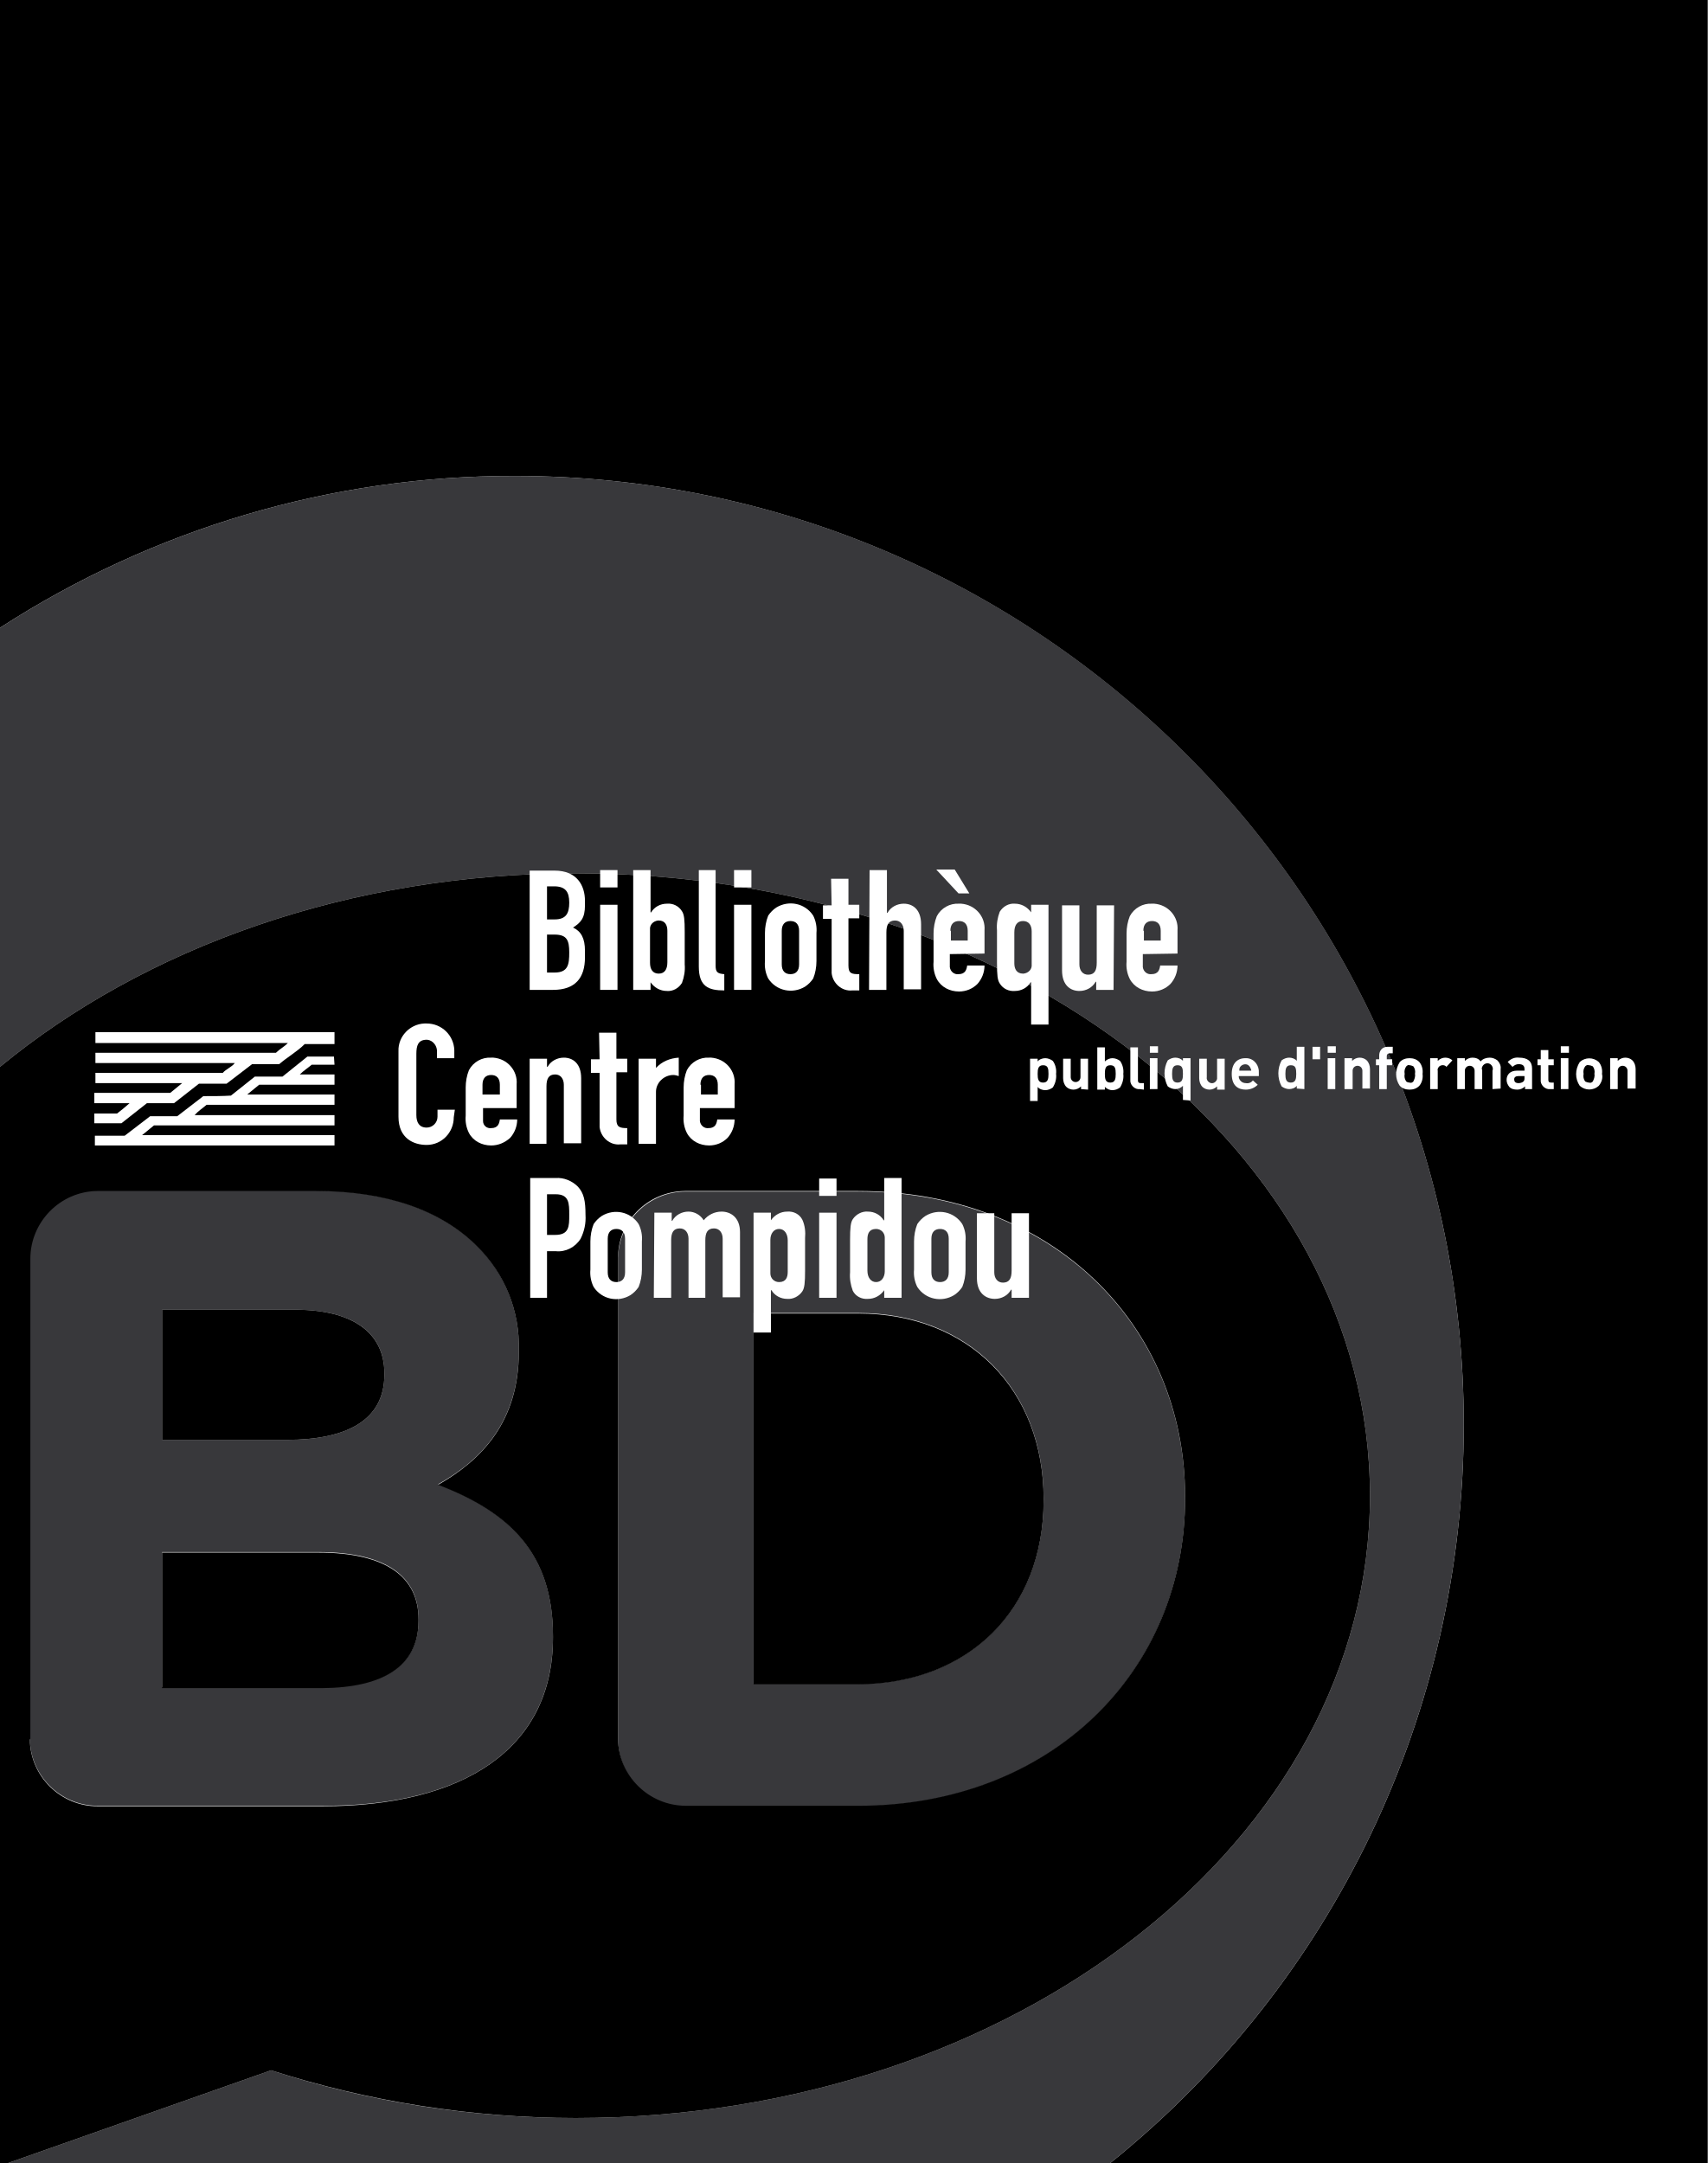
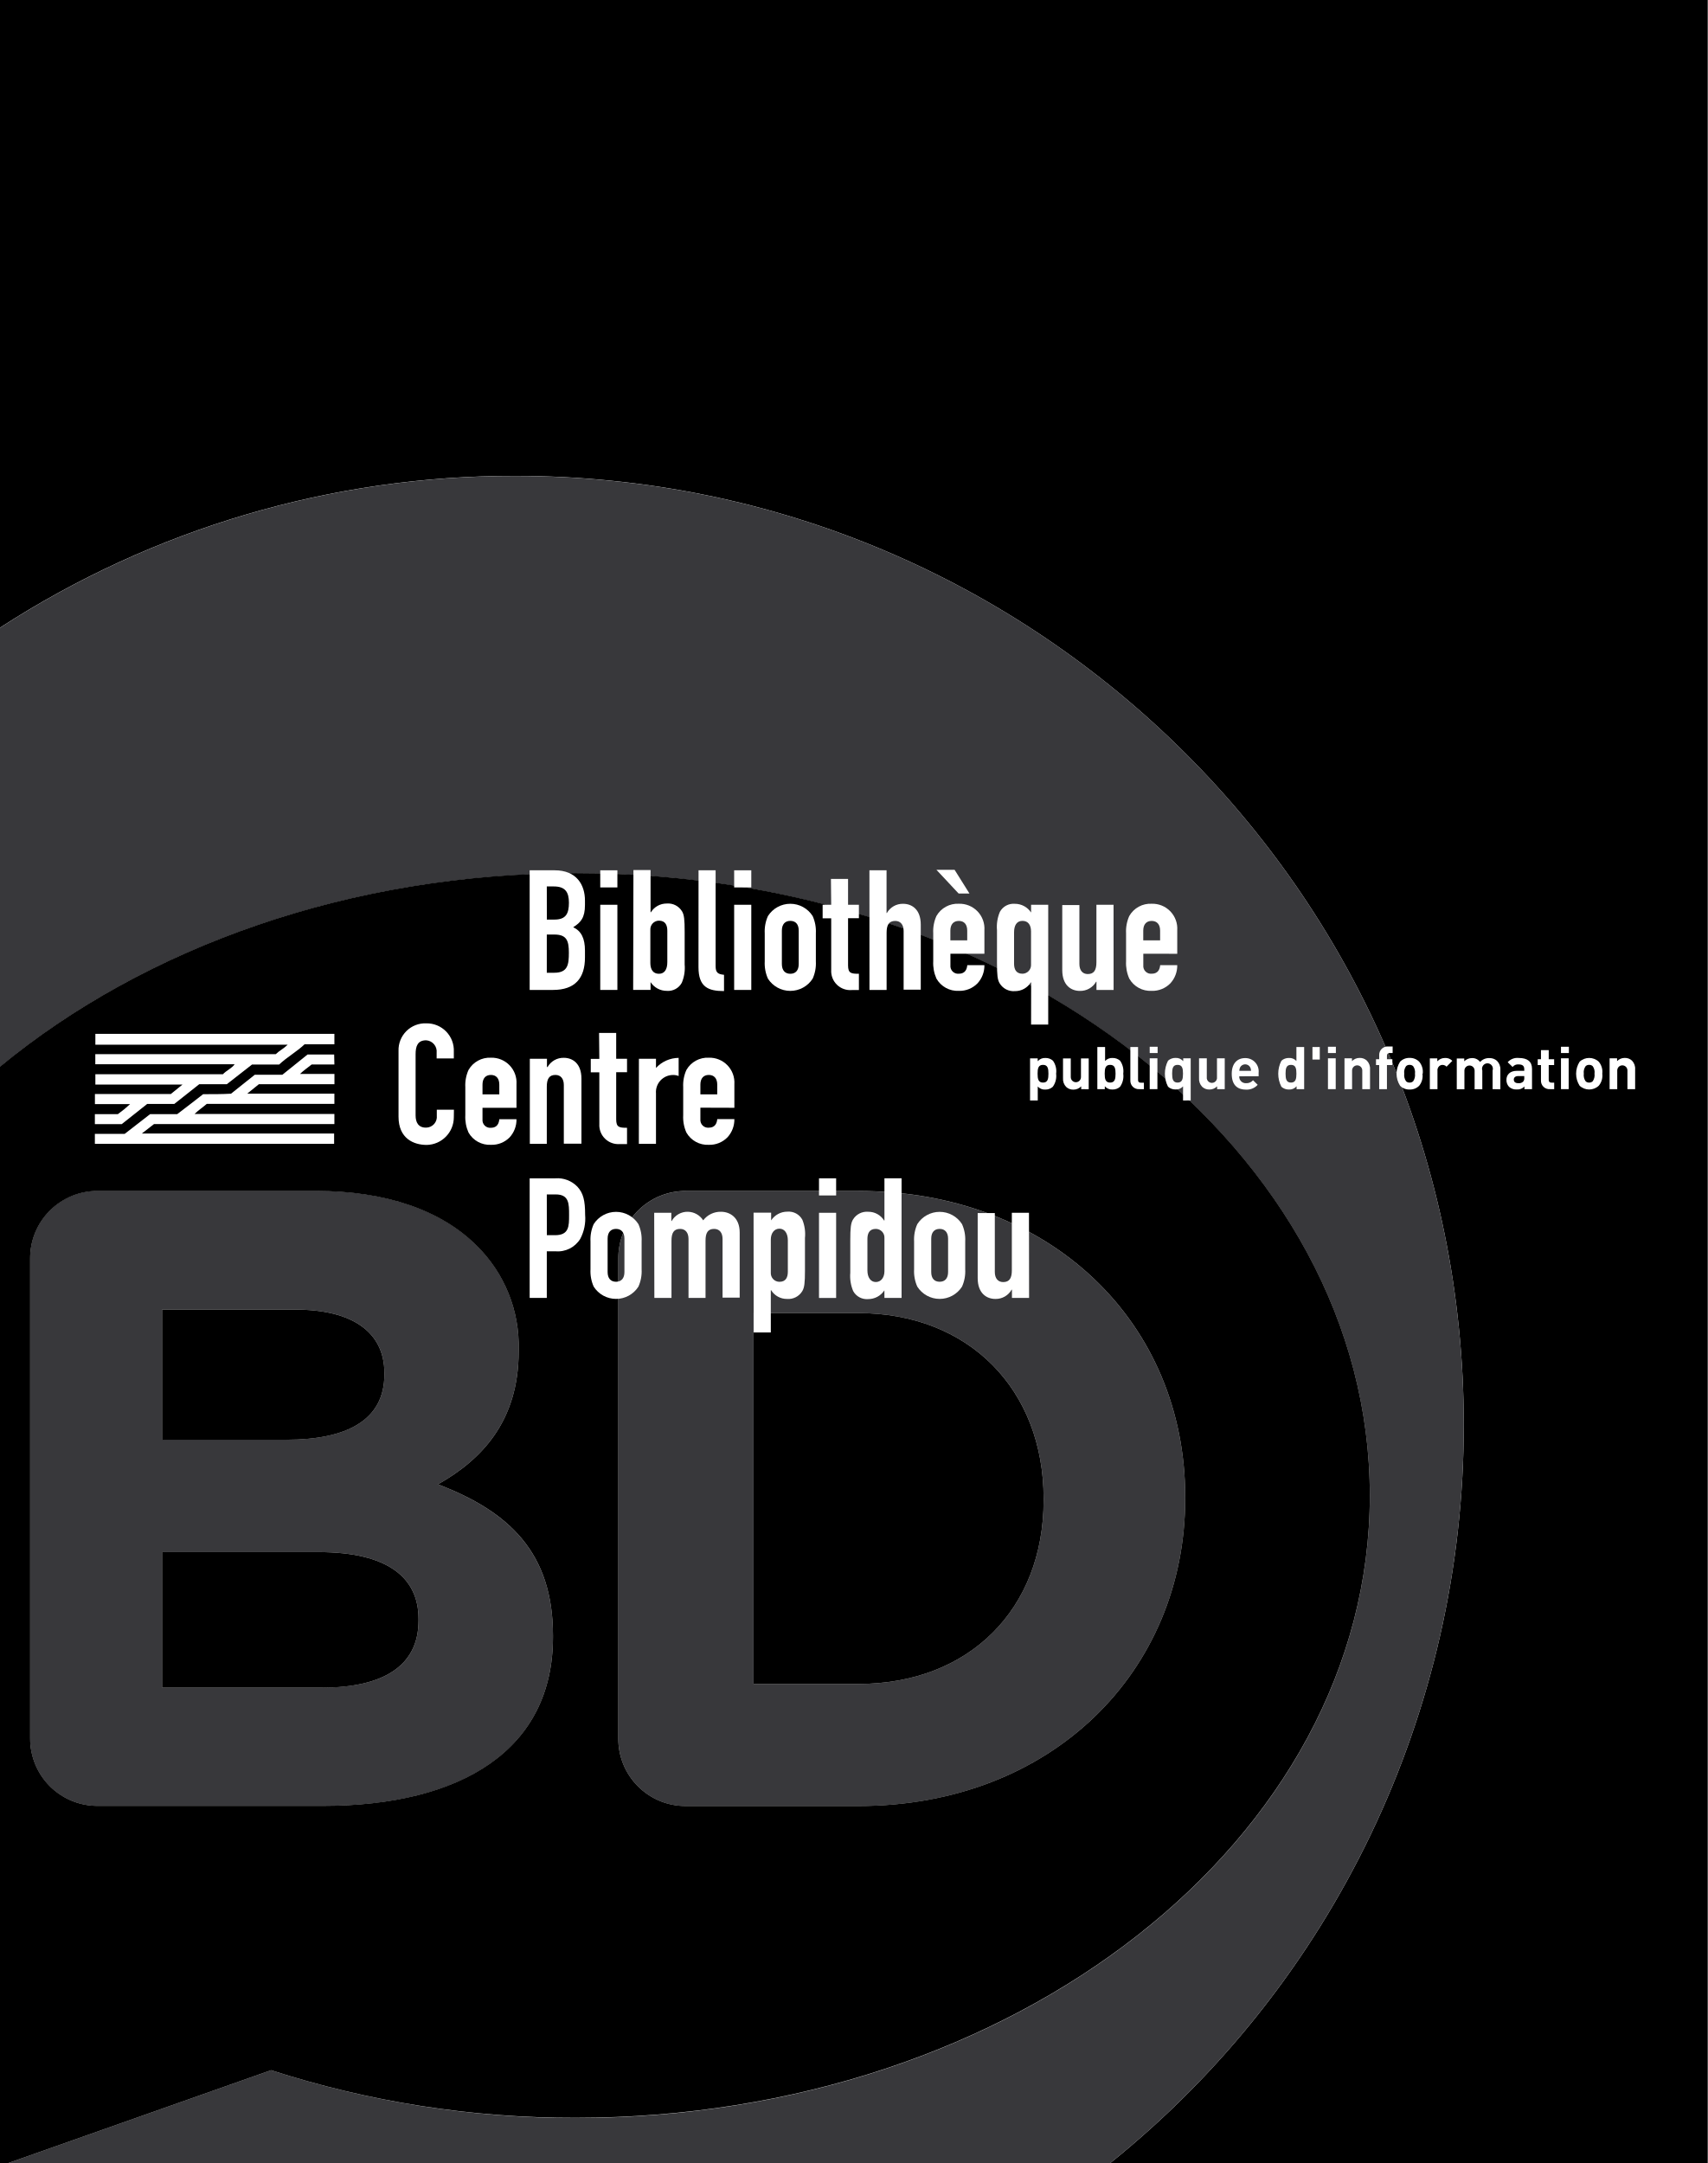
- <svg xmlns="http://www.w3.org/2000/svg" version="1.1" id="Calque_1" x="0px" y="0px" viewBox="0 0 315 399" style="enable-background:new 0 0 315 399;" xml:space="preserve">
-   <style type="text/css">
- 	.st0{fill:#38383B;}
- 	.st1{fill:#FFFFFF;}
- </style>
-   <g>
-     <path d="M0,0v115.8c28.3-18.3,61.3-28.1,95-28c96.6,0,175,78.4,175,175c0,52.9-23.9,103-65.2,136.2H315V0H0z" />
-     <path class="st0" d="M270,262.8c0-96.7-78.3-175-175-175c-33.7-0.1-66.7,9.7-95,28v81c26.7-22,64.4-35.7,106.2-35.7   c80.9,0,146.5,51.4,146.5,114.8s-65.6,114.8-146.5,114.8c-19.1,0-38-2.9-56.2-8.8L1.5,399h203.3C246.1,365.8,270,315.7,270,262.8z" />
-     <path class="st0" d="M126.5,333.2h31.8c35.6,0,60.3-24.8,60.3-56.7v-0.3c0-31.9-24.7-56.4-60.3-56.4h-31.8   c-6.8,0-12.4,5.5-12.5,12.3c0,0.1,0,0.1,0,0.2v88.5c0,6.8,5.5,12.4,12.3,12.5C126.4,333.2,126.5,333.2,126.5,333.2z M139,242.2   h19.3c20.4,0,34.2,14.1,34.2,34.2v0.3c0,20.1-13.8,33.9-34.2,33.9H139V242.2z" />
-     <path class="st0" d="M102,302v-0.3c0-15.2-8.1-22.9-21.2-27.9c8.1-4.5,14.9-11.7,14.9-24.5V249c0.2-7.2-2.6-14.2-7.8-19.3   c-6.5-6.5-16.7-10.1-29.6-10.1H18c-6.8-0.1-12.4,5.5-12.5,12.3c0,0.1,0,0.1,0,0.2v88.5c0,6.8,5.5,12.4,12.3,12.5c0.1,0,0.1,0,0.2,0   h41.5C85.2,333.2,102,322.8,102,302z M29.9,241.6h24.6c10.5,0,16.4,4.2,16.4,11.7v0.3c0,8.4-7,12-18,12h-23L29.9,241.6z    M29.9,286.3h28.8c12.8,0,18.5,4.7,18.5,12.3v0.3c0,8.4-6.6,12.3-17.7,12.3H29.9V286.3z" />
-     <path d="M77.2,299v-0.3c0-7.6-5.7-12.3-18.5-12.3H29.9v25h29.6C70.6,311.3,77.2,307.4,77.2,299z" />
-     <path d="M192.5,276.8v-0.3c0-20.1-13.8-34.2-34.2-34.2H139v68.4h19.3C178.7,310.6,192.5,296.9,192.5,276.8z" />
-     <path d="M70.9,253.6v-0.3c0-7.4-5.8-11.7-16.4-11.7H29.9v24h23C63.9,265.6,70.9,262,70.9,253.6z" />
-     <path d="M106.2,390.7c80.9,0,146.5-51.4,146.5-114.8s-65.6-114.8-146.5-114.8c-41.8,0-79.5,13.7-106.2,35.7V399h1.5L50,381.9   C68.1,387.7,87.1,390.7,106.2,390.7z M114,232.2c-0.1-6.8,5.4-12.4,12.3-12.5c0.1,0,0.1,0,0.2,0h31.8c35.6,0,60.3,24.5,60.3,56.4   v0.3c0,31.9-24.7,56.7-60.3,56.7h-31.8c-6.8,0-12.4-5.5-12.5-12.3c0-0.1,0-0.1,0-0.2L114,232.2z M5.6,320.7v-88.5   c0-6.8,5.5-12.4,12.3-12.5c0.1,0,0.1,0,0.2,0h40.2c13,0,23.1,3.6,29.6,10.1c5.2,5.1,8,12,7.8,19.3v0.3c0,12.8-6.8,19.9-14.9,24.5   c13.1,5,21.2,12.6,21.2,27.9v0.3c0,20.7-16.8,31.1-42.5,31.1H18c-6.8,0-12.4-5.5-12.5-12.3C5.6,320.8,5.6,320.7,5.6,320.7z" />
-     <path class="st1" d="M61.7,192.6h-5.5c-1.4,1.4-3.2,2.4-4.7,3.7h-5l-4.7,3.6h-5.1l-4.6,3.6h-5l-4.7,3.7h-5v-1.8h4.2   c0.8-0.6,1.5-1.2,2.3-1.9h-6.5v-1.9h14l2.2-1.8H17.6v-1.9h23.5c0.6-0.7,1.7-1.1,2.2-1.8H17.6v-1.9h33.3c0.7-0.7,1.4-1,2.2-1.8H17.6   v-2h44.1V192.6z" />
-     <path class="st1" d="M61.7,196.4h-4.2c-0.7,0.6-1.5,1.1-2.2,1.8h6.4v1.9H47.8l-2.2,1.8h16.1v1.9H38.1c-0.8,0.7-1.5,1.1-2.2,1.9   h25.8v1.9H28.4l-2.2,1.8h35.5v1.9H17.5v-1.8H23l4.7-3.6h5c1.7-1.3,3.1-2.4,4.8-3.7c1.7,0,3.6,0,5.1-0.1l4.4-3.5h5.1l4.6-3.7h4.9   L61.7,196.4z" />
+ <svg xmlns="http://www.w3.org/2000/svg" viewBox="0 0 315 399">
+   <defs>
+     <style>.cls-1{fill:#38383b;}.cls-2{fill:#fff;}</style>
+   </defs>
+   <g id="Calque_1" data-name="Calque 1">
+     <path d="M0,0V115.78a174.23,174.23,0,0,1,95-28c96.63,0,175,78.36,175,175A174.62,174.62,0,0,1,204.81,399H315V0Z" />
+     <path class="cls-1" d="M270,262.8c0-96.66-78.33-175-175-175a174.23,174.23,0,0,0-95,28v81c26.69-22,64.39-35.7,106.17-35.7,80.92,0,146.5,51.39,146.5,114.8s-65.58,114.8-146.5,114.8A181.17,181.17,0,0,1,50,381.88L1.54,399H204.81A174.62,174.62,0,0,0,270,262.8Z" />
+     <path class="cls-1" d="M126.53,333.16h31.78c35.64,0,60.31-24.81,60.31-56.72v-.33c0-31.93-24.66-56.41-60.31-56.41H126.53a12.39,12.39,0,0,0-12.48,12.49v88.49A12.39,12.39,0,0,0,126.53,333.16ZM139,242.22h19.3c20.41,0,34.2,14.1,34.2,34.22v.31c0,20.1-13.79,33.88-34.2,33.88H139Z" />
+     <path class="cls-1" d="M102,302v-.33c0-15.23-8.09-22.85-21.22-27.86,8.09-4.55,14.89-11.69,14.89-24.49V249a25.94,25.94,0,0,0-7.77-19.28c-6.49-6.48-16.67-10.06-29.62-10.06H18.05a12.4,12.4,0,0,0-12.5,12.49v88.49a12.4,12.4,0,0,0,12.5,12.49H59.53C85.16,333.16,102,322.78,102,302ZM29.9,241.58H54.54c10.51,0,16.36,4.21,16.36,11.66v.33c0,8.43-7,12-18,12h-23Zm0,44.73H58.74c12.79,0,18.46,4.71,18.46,12.32v.32c0,8.44-6.64,12.34-17.68,12.34H29.9Z" />
+     <path d="M77.2,298.95v-.32c0-7.61-5.67-12.32-18.46-12.32H29.9v25H59.53C70.56,311.28,77.2,307.39,77.2,298.95Z" />
+     <path d="M192.5,276.75v-.31c0-20.11-13.79-34.22-34.2-34.22H139v68.41h19.3C178.72,310.63,192.5,296.85,192.5,276.75Z" />
+     <path d="M70.9,253.57v-.33c0-7.45-5.85-11.66-16.36-11.66H29.9v24h23C63.91,265.57,70.9,262,70.9,253.57Z" />
+     <path d="M106.17,390.66c80.92,0,146.5-51.38,146.5-114.8s-65.58-114.8-146.5-114.8c-41.79,0-79.48,13.71-106.17,35.7V399H1.54L50,381.88A181.17,181.17,0,0,0,106.17,390.66Zm7.88-158.48a12.39,12.39,0,0,1,12.48-12.49h31.78c35.64,0,60.31,24.48,60.31,56.41v.33c0,31.91-24.66,56.72-60.31,56.72H126.53a12.39,12.39,0,0,1-12.48-12.49ZM5.56,320.67V232.18a12.4,12.4,0,0,1,12.5-12.49H58.27c12.95,0,23.13,3.58,29.62,10.06A25.94,25.94,0,0,1,95.67,249v.32c0,12.8-6.8,19.94-14.89,24.49,13.14,5,21.22,12.63,21.22,27.86V302c0,20.74-16.84,31.12-42.47,31.12H18.05A12.4,12.4,0,0,1,5.56,320.67Z" />
+     <path class="cls-2" d="M61.68,192.64h-5.5c-1.44,1.36-3.25,2.37-4.69,3.73h-5L41.84,200H36.75l-4.6,3.64h-5l-4.69,3.72H17.5v-1.84h4.24A22.83,22.83,0,0,0,24,203.67l-6.49,0v-1.86h14l2.16-1.75H17.59v-1.9H41.12c.59-.66,1.71-1.14,2.16-1.84l-25.7,0v-1.86H50.86c.68-.66,1.44-1,2.21-1.75H17.59v-2H61.68Z" />
+     <path class="cls-2" d="M61.68,196.36H57.49c-.72.57-1.53,1.14-2.16,1.75l6.36,0V200H47.75l-2.16,1.75H61.68v1.88H38.14c-.81.7-1.49,1.12-2.25,1.86H61.68v1.86H28.41l-2.25,1.75H61.63V211H17.5v-1.84H23l4.69-3.64h5c1.71-1.31,3.11-2.37,4.78-3.68,1.71,0,3.56,0,5.14-.09L47,198.25l5.09,0,4.64-3.73h4.91Z" />
  </g>
-   <g id="Calque_5">
-     <path class="st1" d="M83.7,206.1c0,2.8-2.2,5.1-5,5.1c-2.4,0-5.2-1.2-5.2-5.2v-12.1c-0.1-2.7,2.1-5,4.8-5.1c0.1,0,0.2,0,0.4,0   c2.8,0,5,2.2,5.1,4.9c0,0.1,0,0.2,0,0.3v1.2h-3.2v-1.1c0.1-1.1-0.7-2.2-1.8-2.3c0,0-0.1,0-0.1,0c-1.6,0-1.9,1.1-1.9,2.6v11.3   c0,1.3,0.5,2.3,1.9,2.3c1.1,0,2-0.9,2-2c0-0.1,0-0.2,0-0.2v-1.1h3.2L83.7,206.1z" />
-     <path class="st1" d="M89,200.1c0-1.2,0.6-1.8,1.6-1.8s1.6,0.6,1.6,1.8v1.8H89V200.1z M95.3,204.4V200c0.2-2.5-1.7-4.7-4.3-4.9   c-0.1,0-0.3,0-0.4,0c-1.7-0.1-3.3,0.8-4.1,2.3c-0.4,1-0.6,2.1-0.6,3.2v5.2c-0.1,1.1,0.1,2.2,0.6,3.2c0.8,1.5,2.4,2.3,4.1,2.3   c1.3,0,2.5-0.5,3.5-1.4c0.8-0.9,1.3-2.1,1.3-3.4h-3.2c-0.1,0.7-0.3,1.6-1.6,1.6c-0.8,0.1-1.5-0.5-1.5-1.3c0-0.1,0-0.2,0-0.3v-2.1   H95.3z" />
-     <path class="st1" d="M97.7,195.3h3.2v1.5h0.1c0.6-1.1,1.8-1.7,3-1.7c1.6,0,3.2,1,3.2,3.8v12H104v-10.8c0-1.1-0.6-1.9-1.6-1.9   c-1.2,0-1.6,0.8-1.6,2.2V211h-3.1V195.3z" />
-     <path class="st1" d="M110.5,190.5h3.2v4.8h2v2.5h-2v8.7c0,1.4,0.6,1.6,2,1.6v3h-1.3c-1.9,0.2-3.6-1.3-3.8-3.2c0-0.2,0-0.3,0-0.5   v-9.5H109v-2.5h1.6L110.5,190.5z" />
-     <path class="st1" d="M117.8,195.3h3.2v1.7c1.1-1.2,2.6-1.8,4.2-1.9v3.4c-0.3-0.1-0.7-0.2-1-0.2c-1.7,0-3.2,1.4-3.2,3.1   c0,0.1,0,0.2,0,0.3v9.3h-3.2L117.8,195.3z" />
-     <path class="st1" d="M129.2,200.1c0-1.2,0.6-1.8,1.6-1.8s1.6,0.6,1.6,1.8v1.8h-3.1V200.1z M135.5,204.4V200   c0.2-2.5-1.7-4.7-4.3-4.9c-0.1,0-0.3,0-0.4,0c-1.7-0.1-3.3,0.8-4.1,2.3c-0.4,1-0.6,2.1-0.6,3.2v5.2c-0.1,1.1,0.1,2.2,0.6,3.2   c0.8,1.5,2.4,2.3,4.1,2.3c1.3,0,2.5-0.5,3.4-1.4c0.8-0.9,1.3-2.1,1.3-3.4h-3.2c-0.1,0.7-0.3,1.6-1.6,1.6c-0.8,0.1-1.5-0.5-1.6-1.3   c0-0.1,0-0.2,0-0.3v-2.1L135.5,204.4z" />
-     <path class="st1" d="M100.9,220.3h1.6c2.5,0,2.5,1.7,2.5,3.8s0,3.7-2.6,3.7h-1.5L100.9,220.3z M97.7,239.4h3.2v-8.6h1.6   c1.8,0.2,3.6-0.7,4.6-2.3c0.7-1.4,1-2.9,0.9-4.4c0-2.6-0.3-4-1.4-5.2c-1.1-1.1-2.6-1.7-4.1-1.6h-4.7V239.4z" />
-     <path class="st1" d="M112.1,228.5c0-1.2,0.6-1.8,1.6-1.8s1.6,0.6,1.6,1.8v6.2c0,1.2-0.6,1.8-1.6,1.8s-1.6-0.6-1.6-1.8V228.5z    M108.9,234.2c-0.1,1.1,0.1,2.2,0.6,3.2c1.5,2.3,4.5,2.9,6.8,1.5c0.6-0.4,1.1-0.9,1.5-1.5c0.4-1,0.6-2.1,0.6-3.2V229   c0.1-1.1-0.1-2.2-0.6-3.2c-1.5-2.3-4.5-2.9-6.8-1.5c-0.6,0.4-1.1,0.9-1.5,1.5c-0.4,1-0.6,2.1-0.6,3.2V234.2z" />
-     <path class="st1" d="M120.7,223.7h3.2v1.5h0.1c0.6-1.1,1.8-1.7,3-1.7c1.1,0,2.2,0.6,2.8,1.6c0.8-1,2-1.6,3.3-1.6   c1.6,0,3.4,1,3.4,3.8v12h-3.2v-10.8c0-1.1-0.6-1.9-1.6-1.9c-1.2,0-1.6,0.8-1.6,2.2v10.6H127v-10.9c0-1.1-0.6-1.9-1.6-1.9   c-1.2,0-1.6,0.8-1.6,2.2v10.6h-3.2L120.7,223.7z" />
-     <path class="st1" d="M145.3,234.6c0,1-0.3,1.9-1.6,1.9c-0.9,0-1.6-0.7-1.6-1.6c0,0,0-0.1,0-0.1v-6.1c0-1.1,0.6-2,1.6-2   s1.6,0.9,1.6,2.1V234.6z M139,245.8h3.2V238h0.1c0.6,1,1.7,1.6,2.9,1.6c1.1,0.1,2.2-0.5,2.8-1.4c0.4-0.6,0.5-1.6,0.5-3.8v-6   c0.1-1.1,0-2.3-0.5-3.4c-0.5-1-1.6-1.6-2.8-1.5c-1.2,0-2.3,0.6-3,1.6v-1.4H139L139,245.8z" />
-     <path class="st1" d="M151.1,223.7h3.2v15.7h-3.2V223.7z M151.1,217.4h3.2v3.2h-3.2V217.4z" />
-     <path class="st1" d="M160,228.6c0-1,0.3-1.9,1.6-1.9c0.9,0,1.6,0.7,1.6,1.6c0,0,0,0.1,0,0.1v6.1c0,1.1-0.6,2-1.6,2   s-1.6-0.9-1.6-2.1V228.6z M163.1,239.4h3.2v-22.1h-3.2v7.8h-0.1c-0.6-1-1.7-1.6-2.9-1.6c-1.1-0.1-2.2,0.5-2.8,1.4   c-0.4,0.6-0.5,1.6-0.5,3.8v6c-0.1,1.2,0.1,2.3,0.5,3.4c0.5,1,1.6,1.6,2.8,1.5c1.2,0,2.3-0.6,3-1.6L163.1,239.4z" />
-     <path class="st1" d="M171.8,228.5c0-1.2,0.6-1.8,1.6-1.8s1.6,0.6,1.6,1.8v6.2c0,1.2-0.6,1.8-1.6,1.8s-1.6-0.6-1.6-1.8V228.5z    M168.6,234.2c-0.1,1.1,0.1,2.2,0.6,3.2c1.5,2.3,4.5,2.9,6.8,1.5c0.6-0.4,1.1-0.9,1.5-1.5c0.4-1,0.6-2.1,0.6-3.2V229   c0.1-1.1-0.1-2.2-0.6-3.2c-1.5-2.3-4.5-2.9-6.8-1.5c-0.6,0.4-1.1,0.9-1.5,1.5c-0.4,1-0.6,2.1-0.6,3.2V234.2z" />
-     <path class="st1" d="M189.8,239.4h-3.2v-1.5h-0.1c-0.6,1.1-1.8,1.7-3,1.7c-1.6,0-3.3-1-3.3-3.8v-12h3.2v10.9c0,1.1,0.6,1.9,1.6,1.9   c1.2,0,1.6-0.8,1.6-2.2v-10.6h3.2L189.8,239.4z" />
-     <path class="st1" d="M100.9,172.4h1.4c2.3,0,2.7,1.1,2.7,3.3s-0.2,3.7-2.7,3.7h-1.4V172.4z M97.7,182.6h4.3c4.1,0,5.9-2.2,5.9-6   v-1.2c0-2.3-0.7-3.6-2.2-4.3c1.4-0.9,2.2-1.7,2.2-4.1v-0.8c0-2.9-1.5-5.6-5.6-5.6h-4.6V182.6z M100.9,163.5h1.3c2.1,0,2.8,1,2.8,3   s-0.6,3.1-2.7,3.1h-1.4L100.9,163.5z" />
-     <path class="st1" d="M110.7,166.9h3.2v15.7h-3.2V166.9z M110.7,160.5h3.2v3.2h-3.2V160.5z" />
-     <path class="st1" d="M123.1,177.5c0,1.3-0.5,2.1-1.6,2.1s-1.6-0.8-1.6-2v-6.1c-0.1-0.9,0.6-1.6,1.5-1.7c0,0,0.1,0,0.1,0   c1.2,0,1.6,0.9,1.6,1.9V177.5z M116.8,182.6h3.2v-1.4c0.7,1,1.8,1.6,3,1.6c1.1,0.1,2.2-0.5,2.8-1.5c0.4-1.1,0.6-2.2,0.5-3.4v-6   c0-2.3-0.1-3.2-0.5-3.8c-0.6-1-1.7-1.5-2.8-1.4c-1.2,0-2.3,0.6-2.9,1.6H120v-7.8h-3.2L116.8,182.6z" />
-     <path class="st1" d="M128.9,160.5h3.1v17.6c0,1.2,0.3,1.5,1.6,1.6v3c-2.9,0-4.7-0.7-4.7-4.4L128.9,160.5z" />
-     <path class="st1" d="M135.4,166.9h3.2v15.7h-3.2V166.9z M135.4,160.5h3.2v3.2h-3.2V160.5z" />
-     <path class="st1" d="M144.2,171.7c0-1.2,0.6-1.8,1.6-1.8s1.6,0.6,1.6,1.8v6.2c0,1.2-0.6,1.8-1.6,1.8s-1.6-0.6-1.6-1.8V171.7z    M141.1,177.3c-0.1,1.1,0.1,2.2,0.6,3.2c1.5,2.3,4.5,2.9,6.8,1.5c0.6-0.4,1.1-0.9,1.5-1.5c0.4-1,0.6-2.1,0.6-3.2v-5.2   c0.1-1.1-0.1-2.2-0.6-3.2c-1.5-2.3-4.5-2.9-6.8-1.5c-0.6,0.4-1.1,0.9-1.5,1.5c-0.4,1-0.6,2.1-0.6,3.2V177.3z" />
-     <path class="st1" d="M153.3,162.1h3.2v4.8h2v2.5h-2v8.7c0,1.5,0.6,1.6,2,1.6v3h-1.3c-1.9,0.2-3.6-1.3-3.8-3.2c0-0.2,0-0.3,0-0.5   v-9.5h-1.6v-2.5h1.6L153.3,162.1z" />
-     <path class="st1" d="M160.4,160.5h3.2v7.9h0.1c0.6-1.1,1.8-1.7,3-1.7c1.6,0,3.2,1,3.2,3.8v12h-3.2v-10.8c0-1.1-0.6-1.9-1.6-1.9   c-1.2,0-1.6,0.8-1.6,2.2v10.6h-3.2L160.4,160.5z" />
-     <path class="st1" d="M175.3,171.7c0-1.2,0.6-1.8,1.6-1.8s1.6,0.6,1.6,1.8v1.8h-3.1V171.7z M176.1,160.4h-3.4l4.1,4.4h2L176.1,160.4   z M181.6,175.9v-4.3c0.2-2.5-1.7-4.7-4.3-4.9c-0.1,0-0.3,0-0.4,0c-1.7-0.1-3.3,0.8-4.1,2.3c-0.4,1-0.6,2.1-0.6,3.2v5.2   c-0.1,1.1,0.1,2.2,0.6,3.2c0.8,1.5,2.4,2.3,4.1,2.3c1.3,0,2.5-0.5,3.4-1.4c0.8-0.9,1.3-2.1,1.3-3.4h-3.2c-0.1,0.7-0.3,1.6-1.6,1.6   c-0.8,0.1-1.5-0.5-1.6-1.3c0-0.1,0-0.2,0-0.3v-2.1L181.6,175.9z" />
-     <path class="st1" d="M187.1,172c0-1.3,0.5-2.1,1.6-2.1s1.6,0.8,1.6,1.9v6.1c0.1,0.9-0.6,1.6-1.5,1.7c0,0-0.1,0-0.1,0   c-1.2,0-1.6-0.9-1.6-1.9V172z M190.2,189h3.2v-22.1h-3.2v1.4c-0.7-1-1.8-1.6-3-1.6c-1.1-0.1-2.2,0.5-2.8,1.5   c-0.4,1.1-0.6,2.2-0.5,3.4v6c0,2.3,0.1,3.2,0.5,3.8c0.6,1,1.7,1.5,2.8,1.4c1.2,0,2.3-0.6,2.9-1.6h0.1L190.2,189z" />
-     <path class="st1" d="M205.4,182.6h-3.2v-1.5h-0.1c-0.6,1.1-1.8,1.7-3,1.7c-1.6,0-3.2-1-3.2-3.8v-12h3.2v10.9c0,1.1,0.6,1.9,1.6,1.9   c1.2,0,1.6-0.8,1.6-2.2v-10.6h3.2L205.4,182.6z" />
-     <path class="st1" d="M210.9,171.7c0-1.2,0.6-1.8,1.6-1.8s1.6,0.6,1.6,1.8v1.8h-3.1V171.7z M217.2,175.9v-4.3   c0.2-2.5-1.7-4.7-4.3-4.9c-0.1,0-0.3,0-0.4,0c-1.7-0.1-3.3,0.8-4.1,2.3c-0.4,1-0.6,2.1-0.6,3.2v5.2c-0.1,1.1,0.1,2.2,0.6,3.2   c0.8,1.5,2.4,2.3,4.1,2.3c1.3,0,2.5-0.5,3.4-1.4c0.8-0.9,1.3-2.1,1.3-3.4H214c-0.1,0.7-0.3,1.6-1.6,1.6c-0.8,0.1-1.5-0.5-1.6-1.3   c0-0.1,0-0.2,0-0.3v-2.1L217.2,175.9z" />
-     <path class="st1" d="M193.4,198.1c0,0.9-0.1,1.6-1,1.6s-1-0.7-1-1.6s0.1-1.6,1-1.6S193.4,197.1,193.4,198.1z M194.8,198.1   c0.1-0.8-0.1-1.7-0.6-2.4c-0.4-0.3-0.9-0.5-1.4-0.5c-0.5,0-1.1,0.2-1.4,0.6v-0.5H190v7.8h1.4v-2.6c0.3,0.4,0.9,0.6,1.4,0.6   c0.5,0,1-0.2,1.4-0.5C194.7,199.8,194.9,198.9,194.8,198.1z" />
-     <path class="st1" d="M199.4,200.9v-0.5c-0.4,0.4-0.9,0.6-1.4,0.6c-0.5,0-1-0.2-1.3-0.5c-0.4-0.4-0.6-1-0.6-1.6v-3.6h1.4v3.4   c0,0.5,0.4,0.9,0.9,0.9s0.9-0.4,0.9-0.9v-3.4h1.4v5.7L199.4,200.9z" />
-     <path class="st1" d="M205.8,198.1c0,0.9-0.1,1.6-1,1.6s-1-0.7-1-1.6s0.1-1.6,1-1.6S205.8,197.1,205.8,198.1z M207.2,198.1   c0.1-0.8-0.1-1.7-0.6-2.4c-0.4-0.3-0.9-0.5-1.4-0.5c-0.5,0-1,0.2-1.4,0.6v-2.6h-1.4v7.8h1.4v-0.5c0.4,0.4,0.9,0.6,1.4,0.6   c0.5,0,1-0.2,1.4-0.5C207.1,199.8,207.3,198.9,207.2,198.1z" />
-     <path class="st1" d="M210.2,200.9c-0.8,0.1-1.6-0.6-1.7-1.4c0-0.1,0-0.1,0-0.2v-6.1h1.4v6.1c0,0.3,0.1,0.5,0.5,0.5h0.6v1.2   L210.2,200.9z" />
-     <path class="st1" d="M212.1,194.2v-1.2h1.5v1.2H212.1z M212.1,200.9v-5.7h1.4v5.7H212.1z" />
-     <path class="st1" d="M218.2,198.1c0,0.9-0.1,1.6-1,1.6s-1-0.7-1-1.6s0.1-1.6,1-1.6S218.2,197.1,218.2,198.1z M219.6,203v-7.8h-1.4   v0.5c-0.3-0.4-0.9-0.6-1.4-0.6c-0.5,0-1,0.2-1.4,0.5c-0.8,1.5-0.8,3.3,0,4.8c0.4,0.3,0.9,0.5,1.4,0.5c0.5,0,1-0.2,1.4-0.6v2.6   L219.6,203z" />
-     <path class="st1" d="M224.5,200.9v-0.5c-0.4,0.4-0.9,0.6-1.4,0.6c-0.5,0-1-0.2-1.3-0.5c-0.4-0.4-0.6-1-0.6-1.6v-3.6h1.4v3.4   c-0.1,0.5,0.3,1,0.8,1.1c0.5,0.1,1-0.3,1.1-0.8c0-0.1,0-0.2,0-0.3v-3.4h1.4v5.7H224.5z" />
-     <path class="st1" d="M230.8,197.5h-2.2c0-0.2,0-0.4,0.1-0.6c0.3-0.5,0.9-0.7,1.4-0.5c0.2,0.1,0.4,0.3,0.5,0.5   C230.7,197.1,230.8,197.3,230.8,197.5z M232.2,198.5v-0.6c0.1-1.3-0.8-2.6-2.2-2.7c-0.1,0-0.2,0-0.3,0c-1.5,0-2.5,1-2.5,2.9   c0,2.3,1.3,2.9,2.6,2.9c0.8,0,1.6-0.3,2.2-0.9l-0.9-0.8c-0.3,0.4-0.8,0.6-1.3,0.5c-0.7,0-1.2-0.5-1.3-1.1c0-0.1,0-0.1,0-0.2   L232.2,198.5z" />
-     <path class="st1" d="M239.1,198.1c0,0.9-0.1,1.6-1,1.6s-1-0.7-1-1.6s0.1-1.6,1-1.6S239.1,197.1,239.1,198.1z M240.6,200.9v-7.8   h-1.4v2.6c-0.3-0.4-0.9-0.6-1.4-0.6c-0.5,0-1,0.2-1.4,0.5c-0.8,1.5-0.8,3.3,0,4.8c0.4,0.3,0.9,0.5,1.4,0.5c0.5,0,1.1-0.2,1.4-0.6   v0.5L240.6,200.9z" />
-     <path class="st1" d="M242.1,195.4v-2.3h1.4v2.3H242.1z" />
-     <path class="st1" d="M244.9,194.2v-1.2h1.5v1.2H244.9z M244.9,200.9v-5.7h1.4v5.7H244.9z" />
-     <path class="st1" d="M251.3,200.9v-3.4c0-0.5-0.4-0.9-0.9-0.9s-0.9,0.4-0.9,0.9l0,0v3.4H248v-5.7h1.4v0.5c0.4-0.4,0.9-0.6,1.4-0.6   c0.5,0,1,0.2,1.3,0.5c0.4,0.4,0.6,1,0.6,1.6v3.6H251.3z" />
-     <path class="st1" d="M255.8,196.5v4.4h-1.4v-4.4h-0.6v-1.1h0.6v-0.7c0-0.9,0.6-1.6,1.5-1.6c0.1,0,0.1,0,0.2,0h0.8v1.2h-0.6   c-0.3,0-0.5,0.2-0.5,0.5v0.6h1v1.1H255.8z" />
-     <path class="st1" d="M261,198.1c0.1,0.5-0.1,1-0.3,1.4c-0.2,0.2-0.4,0.3-0.7,0.2c-0.2,0-0.5-0.1-0.6-0.2c-0.3-0.4-0.4-0.9-0.3-1.4   c-0.1-0.5,0-1,0.3-1.4c0.2-0.2,0.4-0.3,0.6-0.2c0.2,0,0.5,0.1,0.7,0.2C261,197.1,261.1,197.6,261,198.1z M262.4,198.1   c0.1-0.8-0.1-1.6-0.6-2.2c-0.5-0.5-1.1-0.7-1.8-0.7c-0.7,0-1.3,0.2-1.8,0.7c-0.9,1.4-0.9,3.1,0,4.4c0.5,0.5,1.1,0.7,1.8,0.7   c0.7,0,1.3-0.2,1.8-0.7C262.3,199.7,262.5,198.9,262.4,198.1L262.4,198.1z" />
-     <path class="st1" d="M266.8,196.8c-0.3-0.4-0.9-0.4-1.3-0.1c-0.2,0.2-0.4,0.5-0.3,0.8v3.4h-1.4v-5.7h1.4v0.5   c0.4-0.4,0.9-0.6,1.4-0.6c0.5,0,1,0.2,1.3,0.5L266.8,196.8z" />
-     <path class="st1" d="M275.3,200.9v-3.4c0.2-0.5-0.1-1.1-0.6-1.3c-0.5-0.2-1.1,0.1-1.3,0.6c-0.1,0.2-0.1,0.4,0,0.6v3.5H272v-3.4   c0-0.5-0.4-0.9-0.9-0.9s-0.9,0.4-0.9,0.9l0,0v3.4h-1.4v-5.7h1.4v0.5c0.4-0.4,0.9-0.6,1.4-0.6c0.6,0,1.2,0.2,1.5,0.7   c0.4-0.5,1.1-0.7,1.7-0.7c0.5,0,1,0.2,1.4,0.5c0.4,0.4,0.7,1,0.6,1.6v3.6L275.3,200.9z" />
-     <path class="st1" d="M281.2,198.8c0,0.3,0,0.5-0.2,0.7c-0.2,0.2-0.6,0.3-0.9,0.3c-0.6,0-0.8-0.3-0.8-0.7s0.3-0.6,0.8-0.6h1.1V198.8   z M282.6,200.9v-3.8c0-1.3-0.8-2-2.4-2c-0.8-0.1-1.5,0.2-2.1,0.8l0.9,0.9c0.3-0.3,0.7-0.5,1.1-0.5c0.8,0,1.1,0.3,1.1,0.9v0.3h-1.4   c-1.3,0-1.9,0.8-1.9,1.7c0,0.5,0.2,0.9,0.5,1.3c0.4,0.4,0.9,0.5,1.5,0.5c0.5,0,1-0.2,1.4-0.6v0.5L282.6,200.9z" />
-     <path class="st1" d="M285.9,200.9c-0.8,0.1-1.6-0.6-1.7-1.4c0-0.1,0-0.1,0-0.2v-2.8h-0.6v-1.1h0.6v-1.7h1.4v1.7h1v1.1h-1v2.7   c0,0.3,0.1,0.5,0.5,0.5h0.5v1.2L285.9,200.9z" />
-     <path class="st1" d="M287.9,194.2v-1.2h1.5v1.2H287.9z M287.9,200.9v-5.7h1.4v5.7H287.9z" />
-     <path class="st1" d="M294.1,198.1c0.1,0.5-0.1,1-0.3,1.4c-0.2,0.2-0.4,0.3-0.7,0.2c-0.2,0-0.5-0.1-0.7-0.2   c-0.3-0.4-0.4-0.9-0.3-1.4c-0.1-0.5,0-1,0.3-1.4c0.2-0.2,0.4-0.3,0.7-0.2c0.2,0,0.5,0.1,0.7,0.2   C294.1,197.1,294.2,197.6,294.1,198.1z M295.5,198.1c0.1-0.8-0.1-1.6-0.6-2.2c-1-0.9-2.5-0.9-3.5,0c-0.9,1.4-0.9,3.1,0,4.4   c1,0.9,2.5,0.9,3.5,0C295.4,199.7,295.7,198.9,295.5,198.1z" />
-     <path class="st1" d="M300.2,200.9v-3.4c0-0.5-0.4-0.9-0.9-0.9s-0.9,0.4-0.9,0.9l0,0v3.4h-1.4v-5.7h1.4v0.5c0.4-0.4,0.9-0.6,1.4-0.6   c0.5,0,1,0.2,1.3,0.5c0.4,0.4,0.6,1,0.6,1.6v3.6H300.2z" />
+   <g id="Calque_5" data-name="Calque 5">
+     <path class="cls-2" d="M83.71,206.09a5.1,5.1,0,0,1-5,5.11c-2.41,0-5.2-1.18-5.2-5.21V193.85a4.93,4.93,0,0,1,5.13-5.08A5,5,0,0,1,83.71,194v1.24H80.54v-1.05a2.07,2.07,0,0,0-1.94-2.29c-1.57,0-1.94,1.09-1.94,2.57v11.28c0,1.27.49,2.26,1.91,2.26a2,2,0,0,0,2-2.23v-1.08h3.16Z" />
+     <path class="cls-2" d="M89,200.08c0-1.17.59-1.79,1.55-1.79s1.55.62,1.55,1.79v1.79H89Zm6.27,4.27V200a4.59,4.59,0,0,0-4.72-4.89,4.51,4.51,0,0,0-4.13,2.26,6.89,6.89,0,0,0-.59,3.18v5.17a7,7,0,0,0,.59,3.2,4.5,4.5,0,0,0,4.13,2.26A4.61,4.61,0,0,0,94,209.81a4.83,4.83,0,0,0,1.27-3.35H92.1c-.06.68-.34,1.58-1.55,1.58A1.42,1.42,0,0,1,89,206.49v-2.14Z" />
+     <path class="cls-2" d="M97.73,195.31h3.16v1.52H101a3.35,3.35,0,0,1,3-1.7c1.58,0,3.25,1,3.25,3.84v12H104V200.15c0-1.15-.56-1.86-1.55-1.86-1.18,0-1.59.77-1.59,2.17V211H97.73Z" />
+     <path class="cls-2" d="M110.5,190.54h3.16v4.77h2v2.48h-2v8.7c0,1.45.56,1.55,2,1.55v3h-1.3a3.51,3.51,0,0,1-3.81-3.69v-9.54h-1.58v-2.48h1.58Z" />
+     <path class="cls-2" d="M117.85,195.31H121V197a5.77,5.77,0,0,1,4.18-1.86v3.35a2.51,2.51,0,0,0-1-.19A3.15,3.15,0,0,0,121,201.7V211h-3.16Z" />
+     <path class="cls-2" d="M129.19,200.08c0-1.17.59-1.79,1.55-1.79s1.56.62,1.56,1.79v1.79h-3.11Zm6.27,4.27V200a4.59,4.59,0,0,0-4.72-4.89,4.5,4.5,0,0,0-4.13,2.26,6.87,6.87,0,0,0-.59,3.18v5.17a6.93,6.93,0,0,0,.59,3.2,4.5,4.5,0,0,0,4.13,2.26,4.61,4.61,0,0,0,3.45-1.39,4.83,4.83,0,0,0,1.27-3.35H132.3c-.06.68-.34,1.58-1.56,1.58a1.42,1.42,0,0,1-1.55-1.55v-2.14Z" />
+     <path class="cls-2" d="M100.86,220.33h1.64c2.47,0,2.47,1.71,2.47,3.79s0,3.73-2.59,3.73h-1.51ZM97.7,239.42h3.16v-8.6h1.6a4.86,4.86,0,0,0,4.57-2.29,8,8,0,0,0,.9-4.44c0-2.64-.34-4-1.42-5.18a5.12,5.12,0,0,0-4.08-1.55H97.7Z" />
+     <path class="cls-2" d="M112.08,228.49c0-1.18.59-1.8,1.55-1.8s1.55.62,1.55,1.8v6.16c0,1.18-.59,1.79-1.55,1.79s-1.55-.62-1.55-1.79Zm-3.16,5.66a6.92,6.92,0,0,0,.59,3.19,4.89,4.89,0,0,0,8.25,0,6.92,6.92,0,0,0,.59-3.19V229a6.91,6.91,0,0,0-.59-3.19,4.89,4.89,0,0,0-8.25,0,6.91,6.91,0,0,0-.59,3.19Z" />
+     <path class="cls-2" d="M120.67,223.72h3.16v1.52h.06a3.35,3.35,0,0,1,3-1.71,3.44,3.44,0,0,1,2.82,1.58,4,4,0,0,1,3.29-1.58c1.58,0,3.44,1,3.44,3.84v12h-3.16V228.55c0-1.15-.56-1.86-1.56-1.86-1.18,0-1.58.77-1.58,2.17v10.56H127V228.55c0-1.15-.56-1.86-1.55-1.86-1.18,0-1.59.77-1.59,2.17v10.56h-3.16Z" />
+     <path class="cls-2" d="M145.32,234.59c0,1-.34,1.86-1.55,1.86a1.6,1.6,0,0,1-1.59-1.7v-6.1c0-1.15.62-2,1.59-2s1.55.87,1.55,2.14Zm-6.3,11.2h3.16V238h.06a3.4,3.4,0,0,0,2.92,1.61,3,3,0,0,0,2.82-1.43c.4-.65.5-1.55.5-3.81v-6A7.11,7.11,0,0,0,148,225a2.87,2.87,0,0,0-2.76-1.49,3.57,3.57,0,0,0-3,1.61v-1.42H139Z" />
+     <path class="cls-2" d="M151.07,223.72h3.16v15.71h-3.16Zm0-6.36h3.16v3.16h-3.16Z" />
+     <path class="cls-2" d="M160,228.55c0-1,.34-1.86,1.55-1.86a1.6,1.6,0,0,1,1.59,1.7v6.1c0,1.15-.62,2-1.59,2s-1.55-.87-1.55-2.14Zm3.14,10.87h3.16V217.35h-3.16v7.79h-.06a3.41,3.41,0,0,0-2.92-1.61,3,3,0,0,0-2.82,1.43c-.4.65-.5,1.55-.5,3.81v6a7.13,7.13,0,0,0,.53,3.38,2.87,2.87,0,0,0,2.76,1.49,3.57,3.57,0,0,0,3-1.61Z" />
+     <path class="cls-2" d="M171.77,228.49c0-1.18.59-1.8,1.55-1.8s1.56.62,1.56,1.8v6.16c0,1.18-.59,1.79-1.56,1.79s-1.55-.62-1.55-1.79Zm-3.16,5.66a6.92,6.92,0,0,0,.59,3.19,4.89,4.89,0,0,0,8.25,0,6.91,6.91,0,0,0,.59-3.19V229a6.9,6.9,0,0,0-.59-3.19,4.89,4.89,0,0,0-8.25,0,6.91,6.91,0,0,0-.59,3.19Z" />
+     <path class="cls-2" d="M189.82,239.42h-3.16V237.9h-.06a3.35,3.35,0,0,1-3,1.71c-1.58,0-3.26-1-3.26-3.84v-12h3.16v10.87c0,1.15.56,1.86,1.55,1.86,1.18,0,1.59-.77,1.59-2.17V223.72h3.16Z" />
+     <path class="cls-2" d="M100.86,172.39h1.39c2.28,0,2.68,1.14,2.68,3.34s-.18,3.71-2.71,3.71h-1.36ZM97.7,182.61H102c4.08,0,5.9-2.17,5.9-6v-1.24c0-2.29-.68-3.62-2.17-4.33,1.39-.87,2.17-1.74,2.17-4.1v-.81c0-2.89-1.52-5.59-5.6-5.59H97.7Zm3.16-19.09h1.3c2.07,0,2.78,1,2.78,3s-.55,3.11-2.65,3.11h-1.42Z" />
+     <path class="cls-2" d="M110.72,166.9h3.16v15.71h-3.16Zm0-6.36h3.16v3.16h-3.16Z" />
+     <path class="cls-2" d="M123.09,177.49c0,1.27-.47,2.14-1.55,2.14s-1.58-.8-1.58-2v-6.1a1.6,1.6,0,0,1,1.58-1.7c1.21,0,1.55.87,1.55,1.86Zm-6.3,5.11H120v-1.43a3.56,3.56,0,0,0,3,1.61,2.87,2.87,0,0,0,2.76-1.49,7.1,7.1,0,0,0,.53-3.38v-6c0-2.26-.09-3.16-.49-3.81a3,3,0,0,0-2.82-1.43,3.4,3.4,0,0,0-2.92,1.61H120v-7.79h-3.16Z" />
+     <path class="cls-2" d="M128.85,160.54H132v17.64c0,1.18.34,1.52,1.55,1.64v3c-2.91,0-4.71-.74-4.71-4.4Z" />
+     <path class="cls-2" d="M135.42,166.9h3.16v15.71h-3.16Zm0-6.36h3.16v3.16h-3.16Z" />
+     <path class="cls-2" d="M144.22,171.67c0-1.18.59-1.8,1.56-1.8s1.55.62,1.55,1.8v6.16c0,1.18-.59,1.8-1.55,1.8s-1.56-.62-1.56-1.8Zm-3.16,5.67a6.92,6.92,0,0,0,.59,3.19,4.9,4.9,0,0,0,8.25,0,6.92,6.92,0,0,0,.59-3.19v-5.17a6.91,6.91,0,0,0-.59-3.19,4.89,4.89,0,0,0-8.25,0,6.91,6.91,0,0,0-.59,3.19Z" />
+     <path class="cls-2" d="M153.27,162.13h3.16v4.77h2v2.48h-2v8.7c0,1.46.56,1.55,2,1.55v3h-1.3a3.51,3.51,0,0,1-3.81-3.69v-9.54h-1.58V166.9h1.58Z" />
+     <path class="cls-2" d="M160.37,160.54h3.16v7.88h.06a3.35,3.35,0,0,1,3-1.7c1.58,0,3.25,1,3.25,3.84v12h-3.16V171.74c0-1.15-.56-1.86-1.55-1.86-1.18,0-1.59.77-1.59,2.17v10.56h-3.16Z" />
+     <path class="cls-2" d="M175.3,171.67c0-1.17.59-1.79,1.56-1.79s1.55.62,1.55,1.79v1.79H175.3Zm.78-11.22h-3.35l4.09,4.37h2Zm5.5,15.48V171.6a4.59,4.59,0,0,0-4.72-4.89,4.5,4.5,0,0,0-4.13,2.26,6.88,6.88,0,0,0-.59,3.18v5.17a7,7,0,0,0,.59,3.2,4.5,4.5,0,0,0,4.13,2.26,4.62,4.62,0,0,0,3.45-1.39,4.84,4.84,0,0,0,1.27-3.35h-3.16c-.06.68-.34,1.58-1.55,1.58a1.42,1.42,0,0,1-1.56-1.55v-2.14Z" />
+     <path class="cls-2" d="M187.05,172c0-1.27.47-2.13,1.55-2.13s1.58.8,1.58,1.95v6.1a1.6,1.6,0,0,1-1.58,1.7c-1.21,0-1.55-.87-1.55-1.86Zm3.14,17h3.16V166.9h-3.16v1.43a3.57,3.57,0,0,0-3-1.61,2.87,2.87,0,0,0-2.76,1.49,7.1,7.1,0,0,0-.53,3.38v6c0,2.26.09,3.16.5,3.81a3,3,0,0,0,2.82,1.43,3.4,3.4,0,0,0,2.92-1.61h.06Z" />
+     <path class="cls-2" d="M205.41,182.61h-3.16v-1.52h-.06a3.36,3.36,0,0,1-3,1.7c-1.58,0-3.25-1-3.25-3.84v-12h3.16v10.87c0,1.15.56,1.86,1.55,1.86,1.18,0,1.59-.78,1.59-2.17V166.9h3.16Z" />
+     <path class="cls-2" d="M210.88,171.67c0-1.17.59-1.79,1.55-1.79s1.56.62,1.56,1.79v1.79h-3.11Zm6.27,4.27V171.6a4.59,4.59,0,0,0-4.72-4.89,4.5,4.5,0,0,0-4.13,2.26,6.88,6.88,0,0,0-.59,3.18v5.17a7,7,0,0,0,.59,3.2,4.5,4.5,0,0,0,4.13,2.26,4.62,4.62,0,0,0,3.45-1.39,4.83,4.83,0,0,0,1.27-3.35H214c-.06.68-.34,1.58-1.56,1.58a1.42,1.42,0,0,1-1.55-1.55v-2.14Z" />
+     <path class="cls-2" d="M193.39,198.06c0,.93-.11,1.64-1,1.64s-1-.71-1-1.64.11-1.63,1-1.63S193.39,197.13,193.39,198.06Zm1.42,0a3.36,3.36,0,0,0-.58-2.39,2,2,0,0,0-1.39-.51,1.75,1.75,0,0,0-1.43.6v-.53H190V203h1.42v-2.58a1.7,1.7,0,0,0,1.38.57,2,2,0,0,0,1.39-.51A3.39,3.39,0,0,0,194.81,198.06Z" />
+     <path class="cls-2" d="M199.43,200.91v-.52A1.93,1.93,0,0,1,198,201a1.86,1.86,0,0,1-1.34-.5,2.1,2.1,0,0,1-.58-1.62v-3.64h1.43v3.45a.94.94,0,1,0,1.88,0v-3.45h1.43v5.69Z" />
+     <path class="cls-2" d="M205.77,198.06c0,.93-.11,1.64-1,1.64s-1-.71-1-1.64.11-1.63,1-1.63S205.77,197.13,205.77,198.06Zm1.42,0a3.36,3.36,0,0,0-.58-2.39,2,2,0,0,0-1.39-.51,1.7,1.7,0,0,0-1.38.56v-2.58h-1.43v7.77h1.38v-.53a1.73,1.73,0,0,0,1.42.6,2,2,0,0,0,1.39-.51A3.39,3.39,0,0,0,207.19,198.06Z" />
+     <path class="cls-2" d="M210.16,200.91a1.54,1.54,0,0,1-1.66-1.62v-6.15h1.42v6.07c0,.34.14.51.5.51H211v1.2Z" />
+     <path class="cls-2" d="M212.07,194.25v-1.16h1.46v1.16Zm0,6.66v-5.69h1.42v5.69Z" />
+     <path class="cls-2" d="M218.21,198.06c0,.93-.12,1.64-1,1.64s-1-.71-1-1.64.11-1.63,1-1.63S218.21,197.13,218.21,198.06Zm1.42,4.93v-7.77h-1.38v.53a1.71,1.71,0,0,0-1.4-.6,2,2,0,0,0-1.4.51,5.25,5.25,0,0,0,0,4.8,2,2,0,0,0,1.39.51,1.7,1.7,0,0,0,1.38-.57V203Z" />
+     <path class="cls-2" d="M224.5,200.91v-.52a1.93,1.93,0,0,1-1.41.59,1.86,1.86,0,0,1-1.34-.5,2.1,2.1,0,0,1-.58-1.62v-3.64h1.43v3.45a.95.95,0,1,0,1.88,0v-3.45h1.43v5.69Z" />
+     <path class="cls-2" d="M230.76,197.53H228.6a1.57,1.57,0,0,1,.13-.61,1.06,1.06,0,0,1,1.9,0A1.53,1.53,0,0,1,230.76,197.53Zm1.4,1v-.64a2.45,2.45,0,0,0-2.48-2.71c-1.47,0-2.48,1-2.48,2.9,0,2.31,1.29,2.92,2.63,2.92a2.72,2.72,0,0,0,2.16-.89l-.86-.84a1.57,1.57,0,0,1-1.29.54,1.18,1.18,0,0,1-1.25-1.27Z" />
+     <path class="cls-2" d="M239.13,198.06c0,.93-.12,1.64-1,1.64s-1-.71-1-1.64.11-1.63,1-1.63S239.13,197.13,239.13,198.06Zm1.43,2.85v-7.77h-1.43v2.58a1.7,1.7,0,0,0-1.38-.56,2,2,0,0,0-1.39.51,5.25,5.25,0,0,0,0,4.8,2,2,0,0,0,1.4.51,1.7,1.7,0,0,0,1.4-.6v.53Z" />
+     <path class="cls-2" d="M242.09,195.45v-2.31h1.35v2.31Z" />
+     <path class="cls-2" d="M244.95,194.25v-1.16h1.46v1.16Zm0,6.66v-5.69h1.43v5.69Z" />
+     <path class="cls-2" d="M251.28,200.91v-3.45a.94.94,0,1,0-1.88,0v3.45H248v-5.69h1.38v.52a1.93,1.93,0,0,1,1.41-.59,1.85,1.85,0,0,1,1.34.5,2.1,2.1,0,0,1,.58,1.62v3.64Z" />
+     <path class="cls-2" d="M255.83,196.47v4.44H254.4v-4.44h-.59v-1.08h.59v-.72a1.55,1.55,0,0,1,1.67-1.63h.81v1.2h-.56c-.34,0-.49.19-.49.52v.63h1v1.08Z" />
+     <path class="cls-2" d="M261,198.06a2,2,0,0,1-.33,1.39.9.9,0,0,1-.67.25.87.87,0,0,1-.65-.25,2,2,0,0,1-.33-1.39,1.93,1.93,0,0,1,.33-1.38.87.87,0,0,1,.65-.25.9.9,0,0,1,.67.25A1.94,1.94,0,0,1,261,198.06Zm1.43,0a2.87,2.87,0,0,0-.65-2.21,2.37,2.37,0,0,0-1.77-.7,2.35,2.35,0,0,0-1.76.7,4.11,4.11,0,0,0,0,4.43,2.34,2.34,0,0,0,1.76.7,2.36,2.36,0,0,0,1.77-.7A2.88,2.88,0,0,0,262.38,198.06Z" />
+     <path class="cls-2" d="M266.82,196.77a.95.95,0,0,0-1.67.71v3.44h-1.41v-5.69h1.38v.54a1.93,1.93,0,0,1,1.43-.61,1.72,1.72,0,0,1,1.34.53Z" />
+     <path class="cls-2" d="M275.32,200.91v-3.45a1,1,0,1,0-1.9,0v3.48H272v-3.45a.94.94,0,1,0-1.88,0v3.45h-1.41v-5.69h1.38v.52a2,2,0,0,1,1.41-.59,1.77,1.77,0,0,1,1.51.72,2.19,2.19,0,0,1,1.71-.72,2,2,0,0,1,1.4.5,2.13,2.13,0,0,1,.63,1.62v3.64Z" />
+     <path class="cls-2" d="M281.16,198.81a.94.94,0,0,1-.21.72,1.13,1.13,0,0,1-.9.28c-.56,0-.82-.26-.82-.66s.29-.65.8-.65h1.13Zm1.43,2.11v-3.76c0-1.33-.84-2-2.43-2a2.4,2.4,0,0,0-2.06.78l.91.88a1.22,1.22,0,0,1,1.09-.47c.75,0,1.06.27,1.06.9v.28h-1.35c-1.32,0-1.94.75-1.94,1.66a1.82,1.82,0,0,0,.47,1.28,1.93,1.93,0,0,0,1.45.5,1.73,1.73,0,0,0,1.4-.55v.49Z" />
+     <path class="cls-2" d="M285.9,200.91a1.54,1.54,0,0,1-1.66-1.62v-2.82h-.6v-1.08h.6v-1.68h1.43v1.68h1v1.08h-1v2.73c0,.33.15.51.49.51h.52v1.2Z" />
+     <path class="cls-2" d="M287.93,194.25v-1.16h1.46v1.16Zm0,6.66v-5.69h1.42v5.69Z" />
+     <path class="cls-2" d="M294.12,198.06a2,2,0,0,1-.33,1.39.88.88,0,0,1-.66.25.87.87,0,0,1-.66-.25,2,2,0,0,1-.33-1.39,1.93,1.93,0,0,1,.33-1.38.87.87,0,0,1,.66-.25.89.89,0,0,1,.66.25A1.92,1.92,0,0,1,294.12,198.06Zm1.43,0a2.87,2.87,0,0,0-.65-2.21,2.59,2.59,0,0,0-3.53,0,4.11,4.11,0,0,0,0,4.43,2.58,2.58,0,0,0,3.53,0A2.88,2.88,0,0,0,295.55,198.06Z" />
+     <path class="cls-2" d="M300.19,200.91v-3.45a.94.94,0,1,0-1.88,0v3.45H296.9v-5.69h1.38v.52a1.94,1.94,0,0,1,1.41-.59,1.86,1.86,0,0,1,1.34.5,2.1,2.1,0,0,1,.58,1.62v3.64Z" />
  </g>
</svg>
